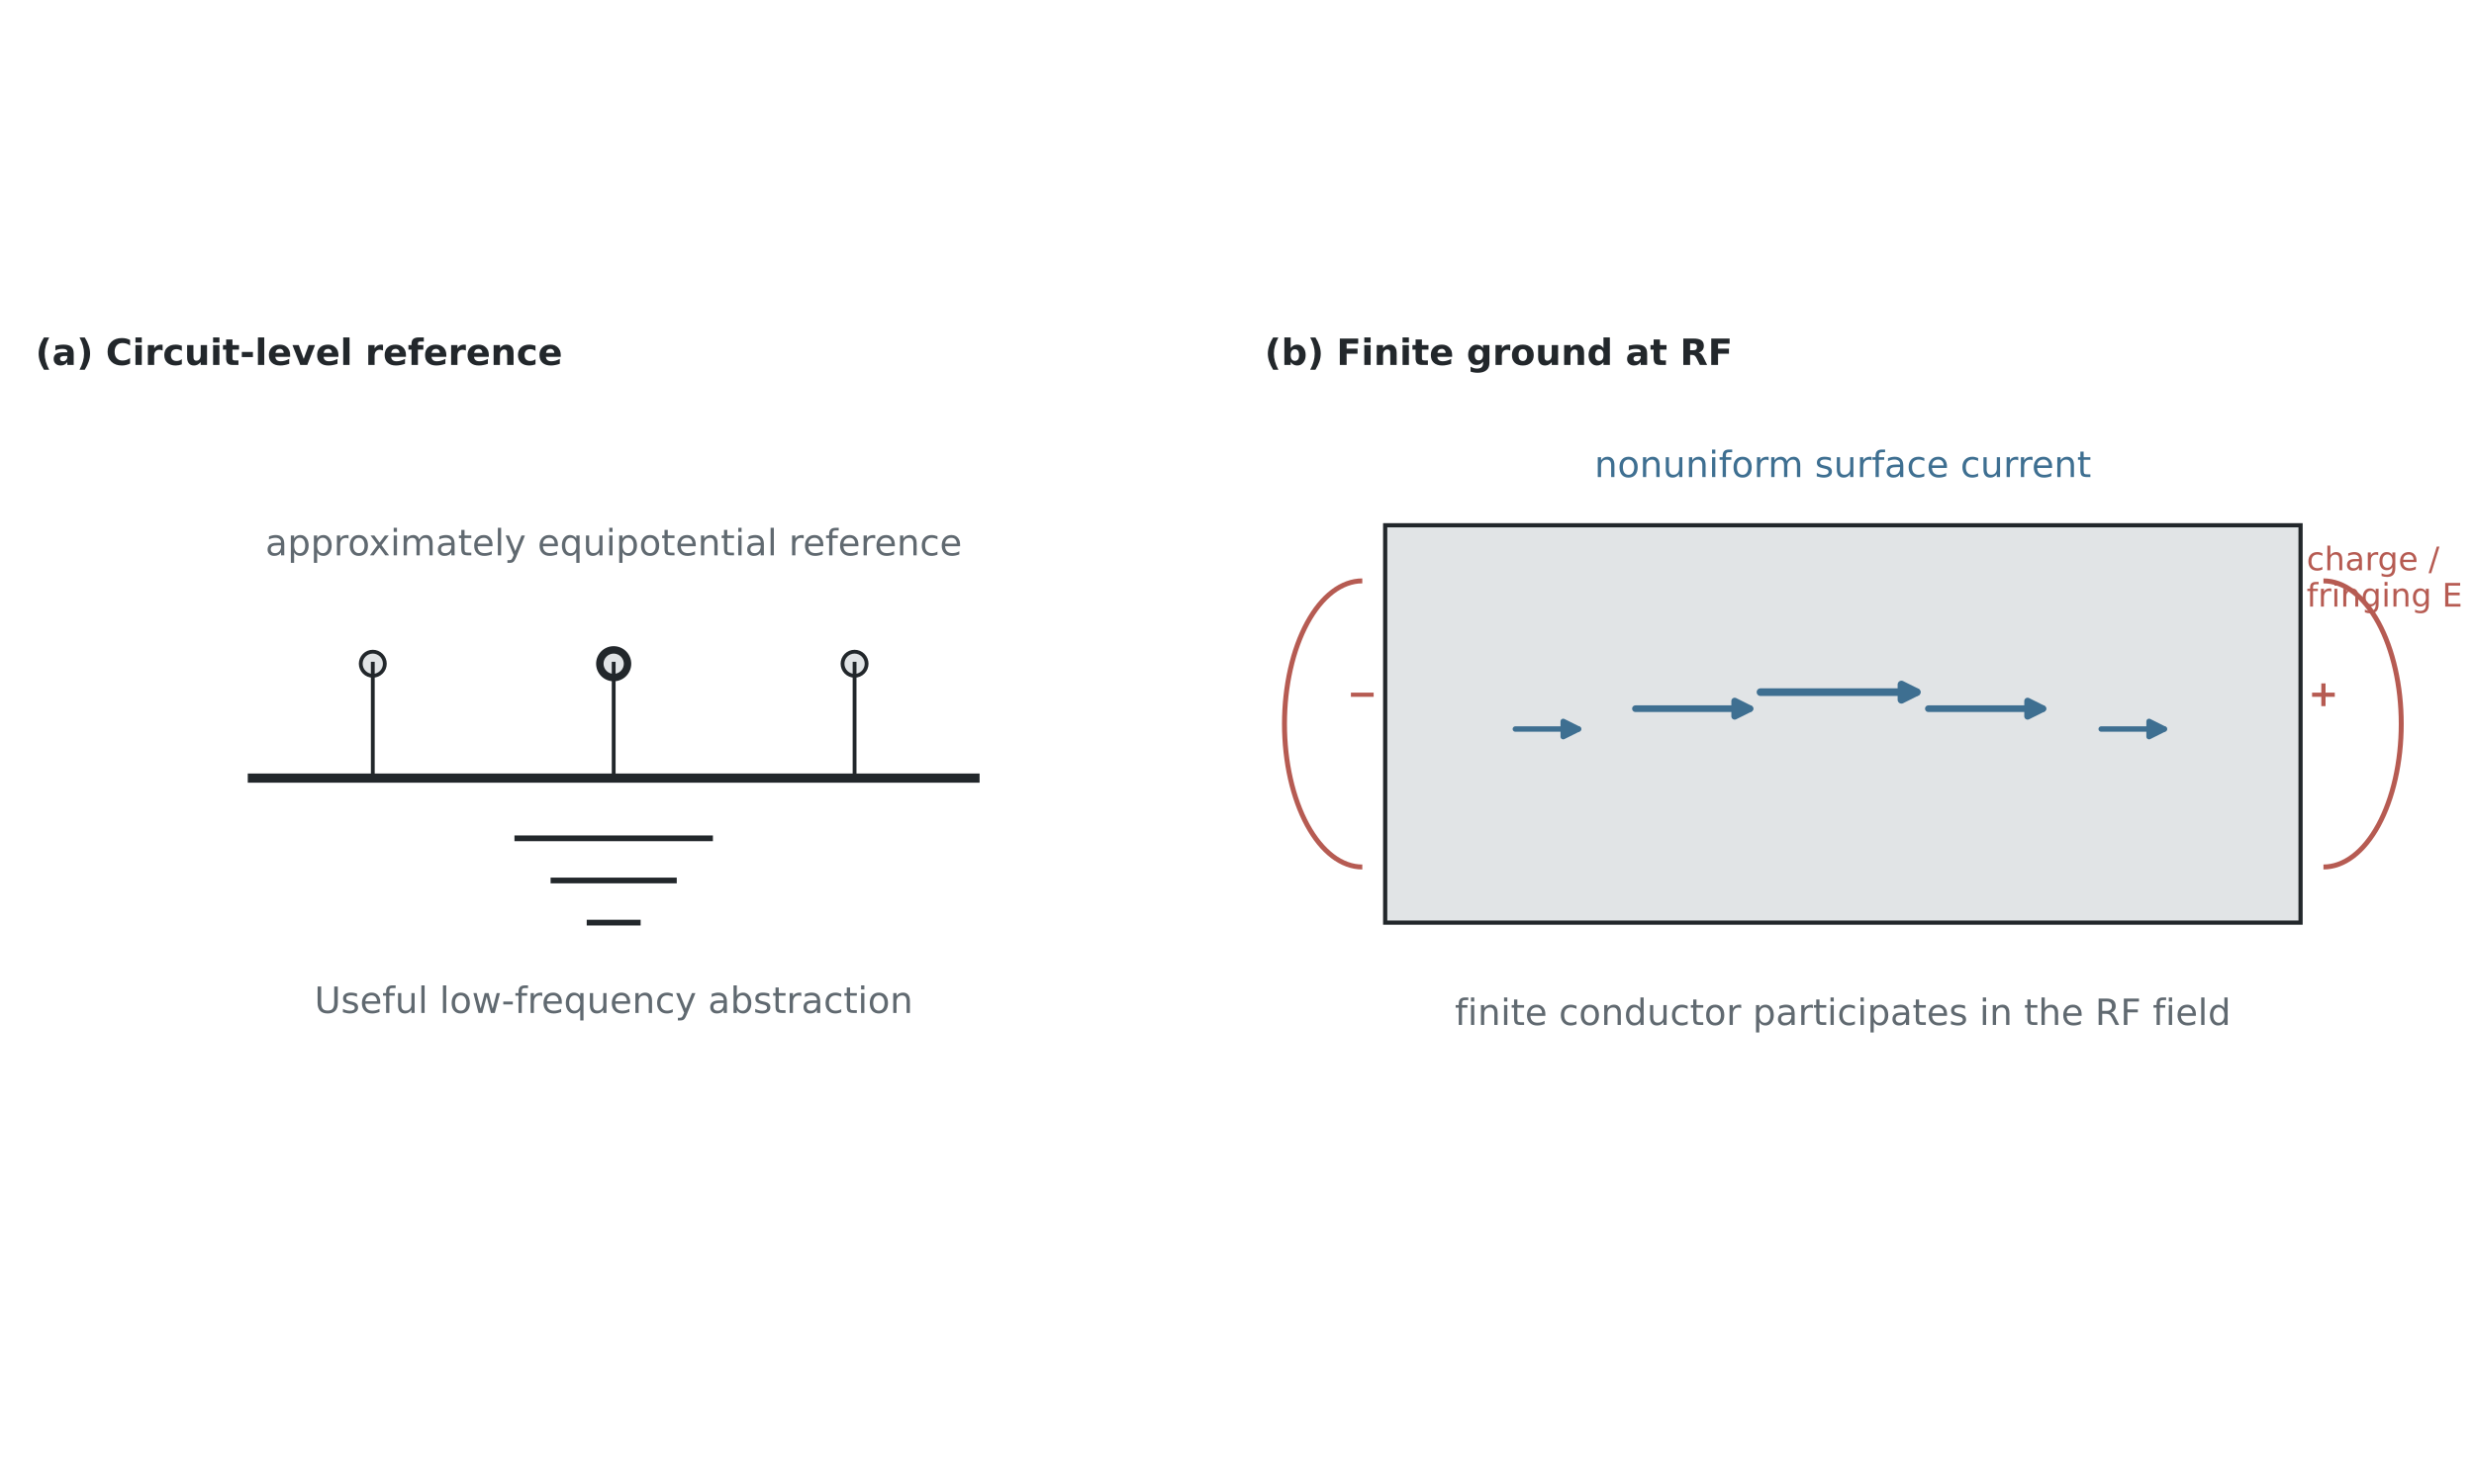
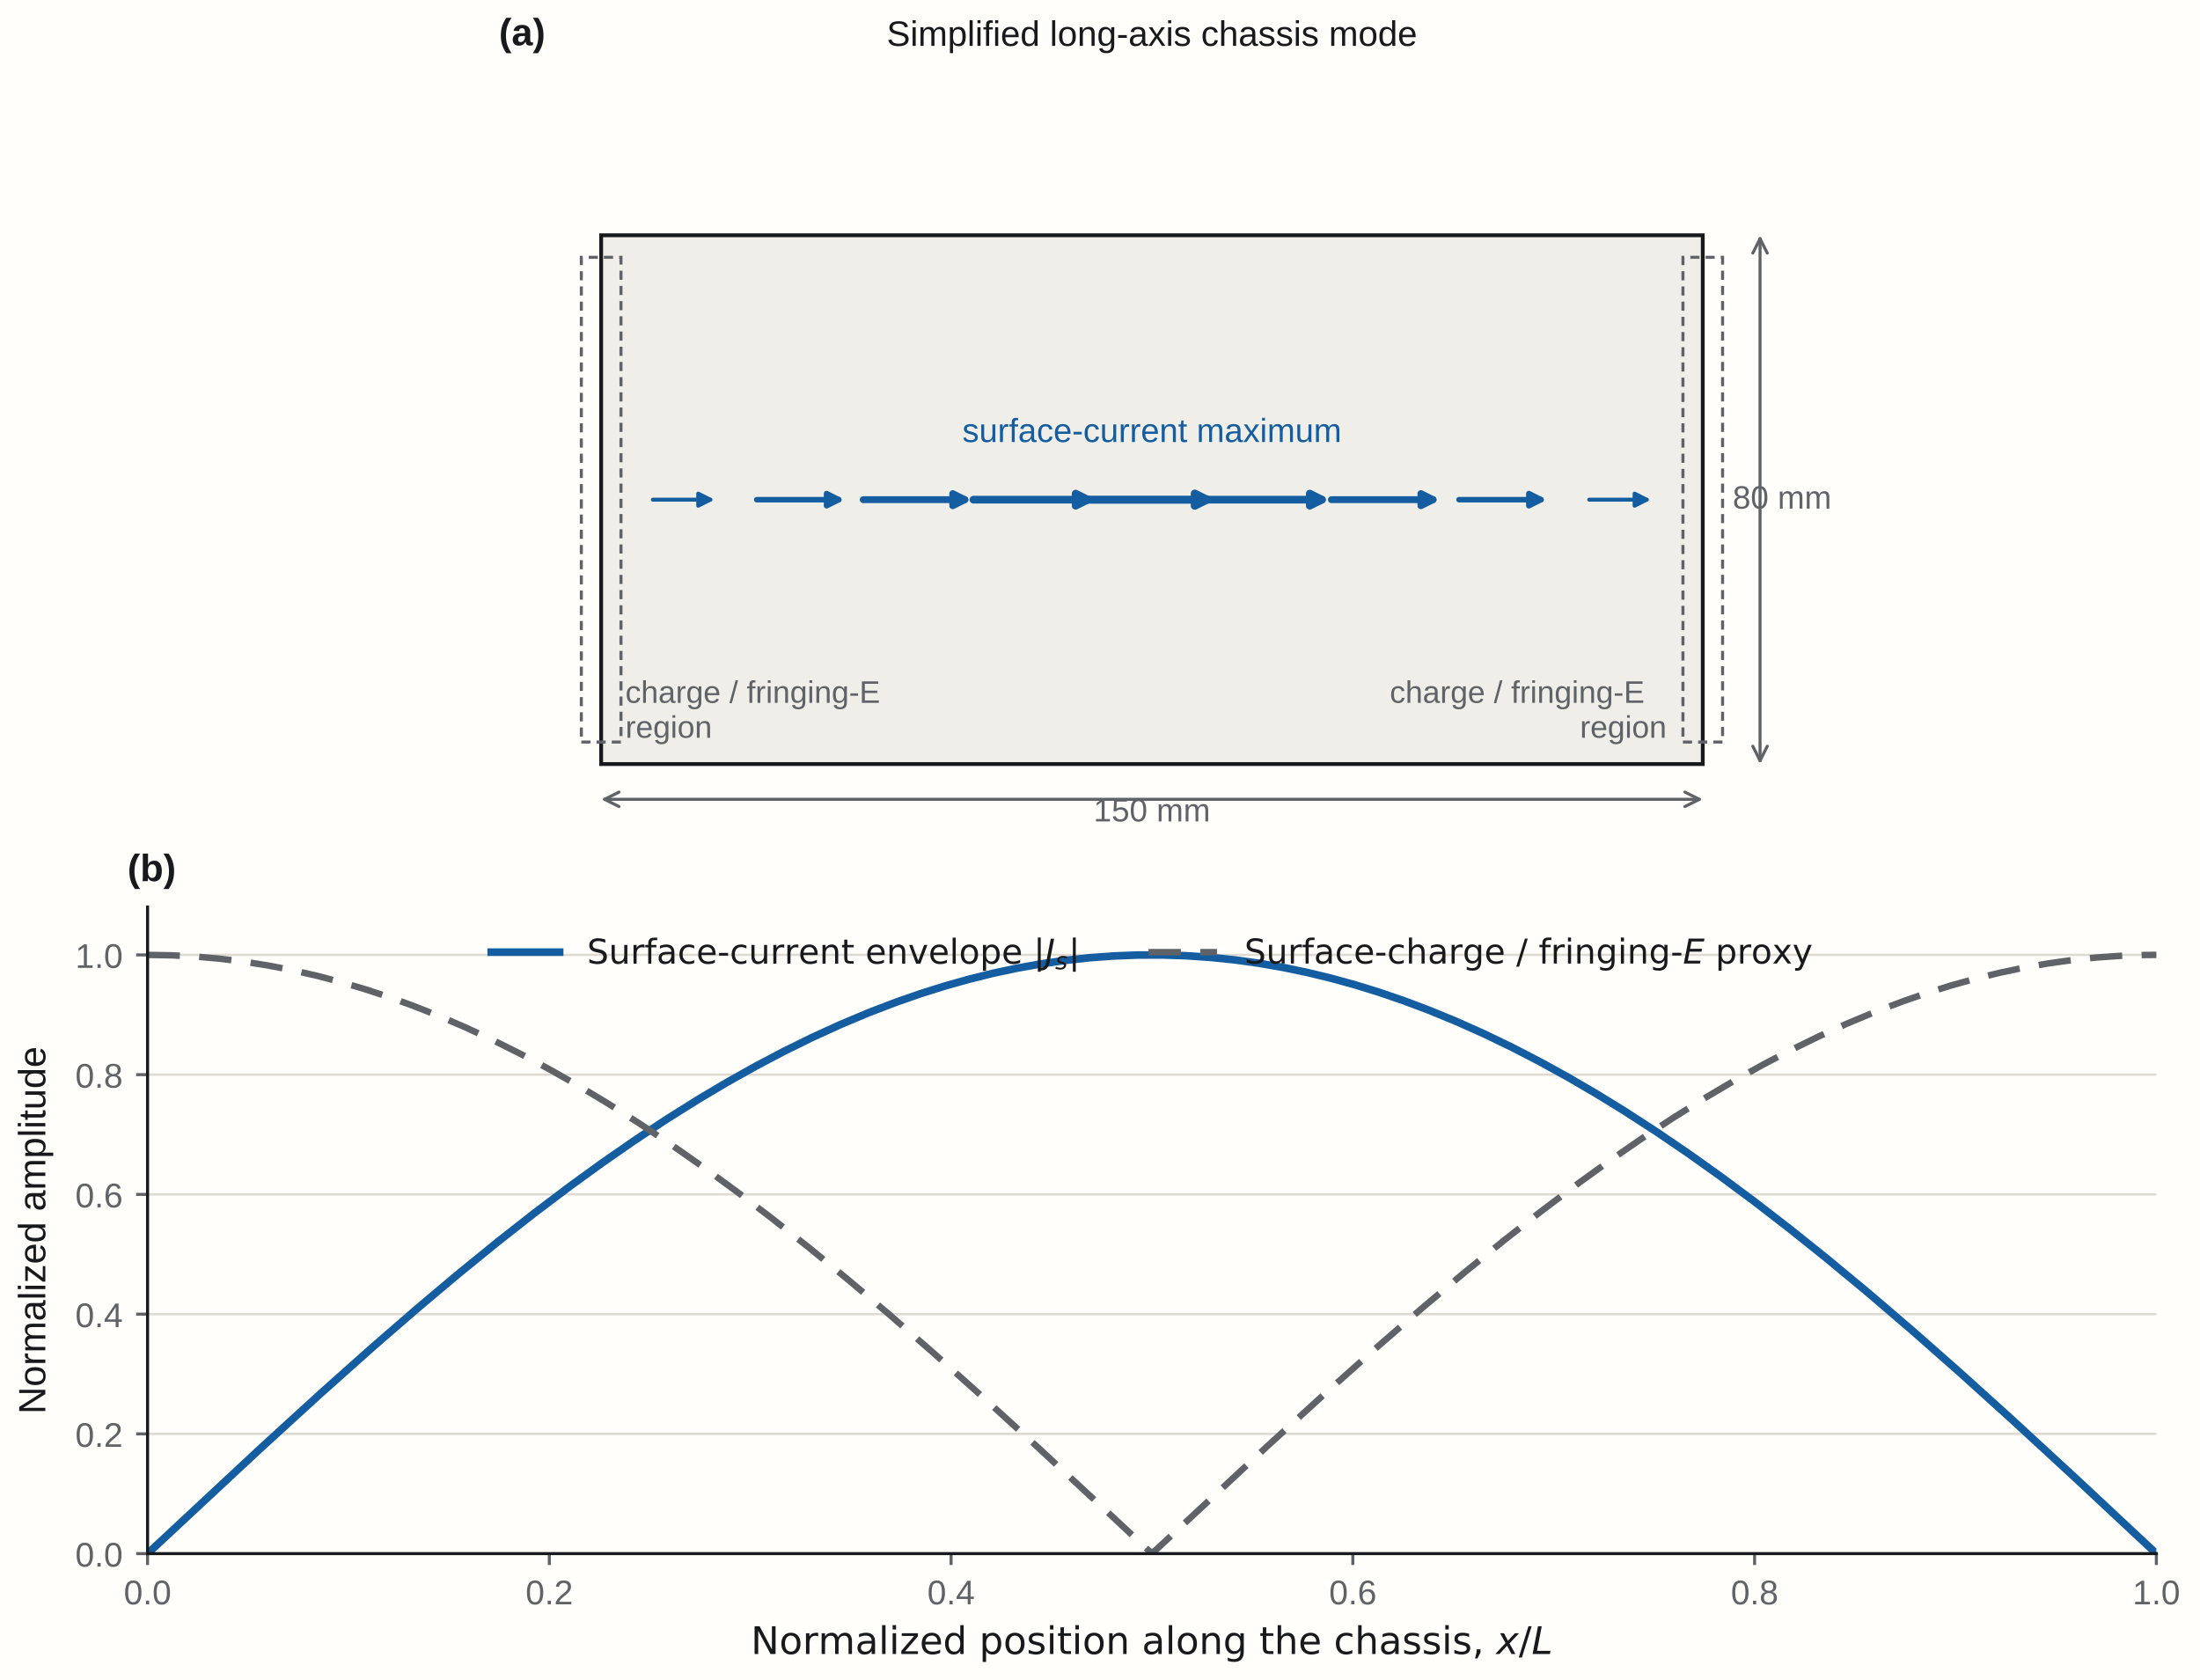
- <svg xmlns="http://www.w3.org/2000/svg" width="648pt" height="388.8pt" viewBox="0 0 648 388.8" version="1.1">
+ <svg xmlns="http://www.w3.org/2000/svg" xmlns:xlink="http://www.w3.org/1999/xlink" width="578.64pt" height="441.839pt" viewBox="0 0 578.64 441.839" version="1.1">
  <defs>
    <style type="text/css">*{stroke-linejoin: round; stroke-linecap: butt}</style>
  </defs>
  <g id="figure_1">
    <g id="patch_1">
-       <path d="M 0 388.8 L 648 388.8 L 648 0 L 0 0 z " style="fill: #ffffff" />
+       <path d="M 0 441.839  L 578.64 441.839  L 578.64 0  L 0 0  z " style="fill: #fffefb" />
    </g>
    <g id="axes_1">
      <g id="patch_2">
-         <path d="M 160.738 177.995 C 161.825 177.995 162.868 177.563 163.638 176.794 C 164.407 176.025 164.839 174.982 164.839 173.894 C 164.839 172.807 164.407 171.763 163.638 170.994 C 162.868 170.225 161.825 169.793 160.738 169.793 C 159.65 169.793 158.607 170.225 157.838 170.994 C 157.069 171.763 156.636 172.807 156.636 173.894 C 156.636 174.982 157.069 176.025 157.838 176.794 C 158.607 177.563 159.65 177.995 160.738 177.995 z " clip-path="url(#pe5ffaf2ae1)" style="fill: #22272b; stroke: #22272b; stroke-linejoin: miter" />
+         <path d="M 158.117 200.953  L 447.857 200.953  L 447.857 61.878  L 158.117 61.878  z " clip-path="url(#p305cbc5953)" style="fill: #f0eee8; stroke: #17191c; stroke-linejoin: miter" />
      </g>
      <g id="patch_3">
-         <path d="M 97.643 177.049 C 98.479 177.049 99.282 176.716 99.873 176.125 C 100.465 175.533 100.797 174.731 100.797 173.894 C 100.797 173.057 100.465 172.255 99.873 171.663 C 99.282 171.072 98.479 170.739 97.643 170.739 C 96.806 170.739 96.003 171.072 95.412 171.663 C 94.82 172.255 94.488 173.057 94.488 173.894 C 94.488 174.731 94.82 175.533 95.412 176.125 C 96.003 176.716 96.806 177.049 97.643 177.049 z " clip-path="url(#pe5ffaf2ae1)" style="fill: #e1e4e6; stroke: #22272b; stroke-linejoin: miter" />
+         <path d="M 171.704 131.416  Q 179.847 131.416 186.842 131.416  " clip-path="url(#p305cbc5953)" style="fill: none; stroke: #145da0; stroke-width: 1.027; stroke-linecap: round" />
+         <path d="M 183.642 129.816  L 186.842 131.416  L 183.642 133.016  z " clip-path="url(#p305cbc5953)" style="fill: #145da0; stroke: #145da0; stroke-width: 1.027; stroke-linecap: round" />
      </g>
      <g id="patch_4">
-         <path d="M 160.738 177.049 C 161.574 177.049 162.377 176.716 162.968 176.125 C 163.56 175.533 163.892 174.731 163.892 173.894 C 163.892 173.057 163.56 172.255 162.968 171.663 C 162.377 171.072 161.574 170.739 160.738 170.739 C 159.901 170.739 159.098 171.072 158.507 171.663 C 157.915 172.255 157.583 173.057 157.583 173.894 C 157.583 174.731 157.915 175.533 158.507 176.125 C 159.098 176.716 159.901 177.049 160.738 177.049 z " clip-path="url(#pe5ffaf2ae1)" style="fill: #e1e4e6; stroke: #22272b; stroke-linejoin: miter" />
+         <path d="M 199.035 131.416  Q 210.632 131.416 220.603 131.416  " clip-path="url(#p305cbc5953)" style="fill: none; stroke: #145da0; stroke-width: 1.455; stroke-linecap: round" />
+         <path d="M 217.403 129.816  L 220.603 131.416  L 217.403 133.016  z " clip-path="url(#p305cbc5953)" style="fill: #145da0; stroke: #145da0; stroke-width: 1.455; stroke-linecap: round" />
      </g>
      <g id="patch_5">
-         <path d="M 223.832 177.049 C 224.669 177.049 225.472 176.716 226.063 176.125 C 226.655 175.533 226.987 174.731 226.987 173.894 C 226.987 173.057 226.655 172.255 226.063 171.663 C 225.472 171.072 224.669 170.739 223.832 170.739 C 222.996 170.739 222.193 171.072 221.602 171.663 C 221.01 172.255 220.678 173.057 220.678 173.894 C 220.678 174.731 221.01 175.533 221.602 176.125 C 222.193 176.716 222.996 177.049 223.832 177.049 z " clip-path="url(#pe5ffaf2ae1)" style="fill: #e1e4e6; stroke: #22272b; stroke-linejoin: miter" />
-       </g>
-       <g id="line2d_1">
-         <path d="M 66.095 203.864 L 255.38 203.864 " clip-path="url(#pe5ffaf2ae1)" style="fill: none; stroke: #22272b; stroke-width: 2.4; stroke-linecap: square" />
-       </g>
-       <g id="line2d_2">
-         <path d="M 135.5 219.638 L 185.976 219.638 " clip-path="url(#pe5ffaf2ae1)" style="fill: none; stroke: #22272b; stroke-width: 1.5; stroke-linecap: square" />
-       </g>
-       <g id="line2d_3">
-         <path d="M 144.964 230.68 L 176.511 230.68 " clip-path="url(#pe5ffaf2ae1)" style="fill: none; stroke: #22272b; stroke-width: 1.5; stroke-linecap: square" />
-       </g>
-       <g id="line2d_4">
-         <path d="M 154.428 241.721 L 167.047 241.721 " clip-path="url(#pe5ffaf2ae1)" style="fill: none; stroke: #22272b; stroke-width: 1.5; stroke-linecap: square" />
-       </g>
-       <g id="line2d_5">
-         <path d="M 97.643 203.864 L 97.643 173.894 " clip-path="url(#pe5ffaf2ae1)" style="fill: none; stroke: #22272b; stroke-linecap: square" />
-       </g>
-       <g id="line2d_6">
-         <path d="M 160.738 203.864 L 160.738 173.894 " clip-path="url(#pe5ffaf2ae1)" style="fill: none; stroke: #22272b; stroke-linecap: square" />
-       </g>
-       <g id="line2d_7">
-         <path d="M 223.832 203.864 L 223.832 173.894 " clip-path="url(#pe5ffaf2ae1)" style="fill: none; stroke: #22272b; stroke-linecap: square" />
+         <path d="M 227.038 131.416  Q 241.417 131.416 253.784 131.416  " clip-path="url(#p305cbc5953)" style="fill: none; stroke: #145da0; stroke-width: 1.799; stroke-linecap: round" />
+         <path d="M 250.584 129.816  L 253.784 131.416  L 250.584 133.016  z " clip-path="url(#p305cbc5953)" style="fill: #145da0; stroke: #145da0; stroke-width: 1.799; stroke-linecap: round" />
+       </g>
+       <g id="patch_6">
+         <path d="M 256.021 131.416  Q 272.202 131.416 286.122 131.416  " clip-path="url(#p305cbc5953)" style="fill: none; stroke: #145da0; stroke-width: 2.023; stroke-linecap: round" />
+         <path d="M 282.922 129.816  L 286.122 131.416  L 282.922 133.016  z " clip-path="url(#p305cbc5953)" style="fill: #145da0; stroke: #145da0; stroke-width: 2.023; stroke-linecap: round" />
+       </g>
+       <g id="patch_7">
+         <path d="M 286.182 131.416  Q 302.987 131.416 317.444 131.416  " clip-path="url(#p305cbc5953)" style="fill: none; stroke: #145da0; stroke-width: 2.1; stroke-linecap: round" />
+         <path d="M 314.244 129.816  L 317.444 131.416  L 314.244 133.016  z " clip-path="url(#p305cbc5953)" style="fill: #145da0; stroke: #145da0; stroke-width: 2.1; stroke-linecap: round" />
+       </g>
+       <g id="patch_8">
+         <path d="M 317.591 131.416  Q 333.772 131.416 347.692 131.416  " clip-path="url(#p305cbc5953)" style="fill: none; stroke: #145da0; stroke-width: 2.023; stroke-linecap: round" />
+         <path d="M 344.492 129.816  L 347.692 131.416  L 344.492 133.016  z " clip-path="url(#p305cbc5953)" style="fill: #145da0; stroke: #145da0; stroke-width: 2.023; stroke-linecap: round" />
+       </g>
+       <g id="patch_9">
+         <path d="M 350.178 131.416  Q 364.557 131.416 376.924 131.416  " clip-path="url(#p305cbc5953)" style="fill: none; stroke: #145da0; stroke-width: 1.799; stroke-linecap: round" />
+         <path d="M 373.724 129.816  L 376.924 131.416  L 373.724 133.016  z " clip-path="url(#p305cbc5953)" style="fill: #145da0; stroke: #145da0; stroke-width: 1.799; stroke-linecap: round" />
+       </g>
+       <g id="patch_10">
+         <path d="M 383.745 131.416  Q 395.342 131.416 405.313 131.416  " clip-path="url(#p305cbc5953)" style="fill: none; stroke: #145da0; stroke-width: 1.455; stroke-linecap: round" />
+         <path d="M 402.113 129.816  L 405.313 131.416  L 402.113 133.016  z " clip-path="url(#p305cbc5953)" style="fill: #145da0; stroke: #145da0; stroke-width: 1.455; stroke-linecap: round" />
+       </g>
+       <g id="patch_11">
+         <path d="M 417.984 131.416  Q 426.127 131.416 433.122 131.416  " clip-path="url(#p305cbc5953)" style="fill: none; stroke: #145da0; stroke-width: 1.027; stroke-linecap: round" />
+         <path d="M 429.922 129.816  L 433.122 131.416  L 429.922 133.016  z " clip-path="url(#p305cbc5953)" style="fill: #145da0; stroke: #145da0; stroke-width: 1.027; stroke-linecap: round" />
+       </g>
+       <g id="patch_12">
+         <path d="M 152.901 195.159  L 163.332 195.159  L 163.332 67.673  L 152.901 67.673  L 152.901 195.159  z " clip-path="url(#p305cbc5953)" style="fill: none; stroke-dasharray: 2.4,1.6; stroke-dashoffset: 0; stroke: #5f6368; stroke-width: 0.8; stroke-linejoin: miter" />
+       </g>
+       <g id="patch_13">
+         <path d="M 442.642 195.159  L 453.073 195.159  L 453.073 67.673  L 442.642 67.673  L 442.642 195.159  z " clip-path="url(#p305cbc5953)" style="fill: none; stroke-dasharray: 2.4,1.6; stroke-dashoffset: 0; stroke: #5f6368; stroke-width: 0.8; stroke-linejoin: miter" />
      </g>
      <g id="text_1">
-         <text style="font-weight: 700; font-size: 9.5px; font-family: 'DejaVu Sans'; text-anchor: start; fill: #22272b" x="9.31" y="95.619" transform="rotate(-0 9.309733 95.61903)">(a) Circuit-level reference</text>
+         <text style="font-weight: 700; font-size: 10px; font-family: 'Liberation Sans'; text-anchor: start; fill: #17191c" x="131.229" y="11.918" transform="rotate(-0 131.2287 11.91844)">(a)</text>
      </g>
      <g id="text_2">
-         <text style="font-size: 9.5px; font-family: 'DejaVu Sans'; text-anchor: middle; fill: #606970" x="160.738" y="145.501" transform="rotate(-0 160.7376 145.5014)">approximately equipotential reference</text>
+         <text style="font-size: 9.3px; font-family: 'Liberation Sans'; text-anchor: middle; fill: #17191c" x="302.987" y="12.064" transform="rotate(-0 302.987 12.06402)">Simplified long-axis chassis mode</text>
      </g>
      <g id="text_3">
-         <text style="font-size: 9.5px; font-family: 'DejaVu Sans'; text-anchor: middle; fill: #606970" x="160.738" y="265.382" transform="rotate(-0 160.7376 265.3818)">Useful low-frequency abstraction</text>
+         <text style="font-size: 8.8px; font-family: 'Liberation Sans'; text-anchor: middle; fill: #145da0" x="302.987" y="116.257" transform="rotate(-0 302.987 116.2574)">surface-current maximum</text>
+       </g>
+       <g id="text_4">
+         <text style="font-size: 8.2px; font-family: 'Liberation Sans'; fill: #5f6368" transform="translate(164.4909 184.8505)">charge / fringing-E</text>
+         <text style="font-size: 8.2px; font-family: 'Liberation Sans'; fill: #5f6368" transform="translate(164.4909 194.0327)">region</text>
+       </g>
+       <g id="text_5">
+         <text style="font-size: 8.2px; font-family: 'Liberation Sans'; fill: #5f6368" transform="translate(365.5409 184.8505)">charge / fringing-E</text>
+         <text style="font-size: 8.2px; font-family: 'Liberation Sans'; fill: #5f6368" transform="translate(415.5532 194.0327)">region</text>
+       </g>
+       <g id="patch_14">
+         <path d="M 159.011 210.225  Q 302.987 210.225 446.963 210.225  " style="fill: none; stroke: #5f6368; stroke-width: 0.8; stroke-linecap: round" />
+         <path d="M 162.811 212.125  L 159.011 210.225  L 162.811 208.325  " style="fill: none; stroke: #5f6368; stroke-width: 0.8; stroke-linecap: round" />
+         <path d="M 443.163 208.325  L 446.963 210.225  L 443.163 212.125  " style="fill: none; stroke: #5f6368; stroke-width: 0.8; stroke-linecap: round" />
+       </g>
+       <g id="text_6">
+         <text style="font-size: 8.5px; font-family: 'Liberation Sans'; text-anchor: middle; fill: #5f6368" x="302.987" y="216.047" transform="rotate(-0 302.987 216.0474)">150 mm</text>
+       </g>
+       <g id="patch_15">
+         <path d="M 462.924 200.059  Q 462.924 131.416 462.924 62.772  " style="fill: none; stroke: #5f6368; stroke-width: 0.8; stroke-linecap: round" />
+         <path d="M 464.824 196.259  L 462.924 200.059  L 461.024 196.259  " style="fill: none; stroke: #5f6368; stroke-width: 0.8; stroke-linecap: round" />
+         <path d="M 461.024 66.572  L 462.924 62.772  L 464.824 66.572  " style="fill: none; stroke: #5f6368; stroke-width: 0.8; stroke-linecap: round" />
+       </g>
+       <g id="text_7">
+         <text style="font-size: 8.5px; font-family: 'Liberation Sans'; text-anchor: middle; fill: #5f6368" x="468.719" y="133.761" transform="rotate(-0 468.7188 133.761)">80 mm</text>
      </g>
    </g>
    <g id="axes_2">
-       <g id="patch_6">
-         <path d="M 362.812 241.721 L 602.573 241.721 L 602.573 137.615 L 362.812 137.615 z " clip-path="url(#p206d3b6d56)" style="fill: #e1e4e6; stroke: #22272b; stroke-width: 1.1; stroke-linejoin: miter" />
-       </g>
-       <g id="patch_7">
-         <path d="M 396.906 191 Q 405.969 191 413.444 191 " clip-path="url(#p206d3b6d56)" style="fill: none; stroke: #3e6f91; stroke-width: 1.42; stroke-linecap: round" />
-         <path d="M 409.444 189 L 413.444 191 L 409.444 193 z " clip-path="url(#p206d3b6d56)" style="fill: #3e6f91; stroke: #3e6f91; stroke-width: 1.42; stroke-linecap: round" />
-       </g>
-       <g id="patch_8">
-         <path d="M 428.362 185.67 Q 444.331 185.67 458.353 185.67 " clip-path="url(#p206d3b6d56)" style="fill: none; stroke: #3e6f91; stroke-width: 1.74; stroke-linecap: round" />
-         <path d="M 454.353 183.67 L 458.353 185.67 L 454.353 187.67 z " clip-path="url(#p206d3b6d56)" style="fill: #3e6f91; stroke: #3e6f91; stroke-width: 1.74; stroke-linecap: round" />
-       </g>
-       <g id="patch_9">
-         <path d="M 461.114 181.339 Q 482.692 181.339 502.035 181.339 " clip-path="url(#p206d3b6d56)" style="fill: none; stroke: #3e6f91; stroke-width: 2; stroke-linecap: round" />
-         <path d="M 498.035 179.339 L 502.035 181.339 L 498.035 183.339 z " clip-path="url(#p206d3b6d56)" style="fill: #3e6f91; stroke: #3e6f91; stroke-width: 2; stroke-linecap: round" />
-       </g>
-       <g id="patch_10">
-         <path d="M 505.086 185.67 Q 521.054 185.67 535.077 185.67 " clip-path="url(#p206d3b6d56)" style="fill: none; stroke: #3e6f91; stroke-width: 1.74; stroke-linecap: round" />
-         <path d="M 531.077 183.67 L 535.077 185.67 L 531.077 187.67 z " clip-path="url(#p206d3b6d56)" style="fill: #3e6f91; stroke: #3e6f91; stroke-width: 1.74; stroke-linecap: round" />
-       </g>
-       <g id="patch_11">
-         <path d="M 550.353 191 Q 559.416 191 566.891 191 " clip-path="url(#p206d3b6d56)" style="fill: none; stroke: #3e6f91; stroke-width: 1.42; stroke-linecap: round" />
-         <path d="M 562.891 189 L 566.891 191 L 562.891 193 z " clip-path="url(#p206d3b6d56)" style="fill: #3e6f91; stroke: #3e6f91; stroke-width: 1.42; stroke-linecap: round" />
-       </g>
-       <g id="patch_12">
-         <path d="M 356.818 152.189 C 351.415 152.189 346.228 156.141 342.407 163.167 C 338.587 170.193 336.438 179.732 336.438 189.668 C 336.438 199.604 338.587 209.143 342.407 216.169 C 346.228 223.195 351.415 227.146 356.818 227.146 " clip-path="url(#p206d3b6d56)" style="fill: none; stroke: #b65b52; stroke-width: 1.3; stroke-linejoin: miter" />
-       </g>
-       <g id="patch_13">
-         <path d="M 608.567 227.146 C 613.97 227.146 619.157 223.195 622.977 216.169 C 626.798 209.143 628.946 199.604 628.946 189.668 C 628.946 179.732 626.798 170.193 622.977 163.167 C 619.157 156.141 613.97 152.189 608.567 152.189 " clip-path="url(#p206d3b6d56)" style="fill: none; stroke: #b65b52; stroke-width: 1.3; stroke-linejoin: miter" />
-       </g>
-       <g id="text_4">
-         <text style="font-weight: 700; font-size: 9.5px; font-family: 'DejaVu Sans'; text-anchor: start; fill: #22272b" x="331.264" y="95.619" transform="rotate(-0 331.2644 95.61903)">(b) Finite ground at RF</text>
-       </g>
-       <g id="text_5">
-         <text style="font-weight: 700; font-size: 9.5px; font-family: 'DejaVu Sans'; text-anchor: middle; fill: #b65b52" x="356.818" y="185.002" transform="rotate(-0 356.8178 185.0018)">−</text>
-       </g>
-       <g id="text_6">
-         <text style="font-weight: 700; font-size: 9.5px; font-family: 'DejaVu Sans'; text-anchor: middle; fill: #b65b52" x="608.567" y="185.002" transform="rotate(-0 608.5666 185.0018)">+</text>
-       </g>
-       <g id="text_7">
-         <text style="font-size: 9.5px; font-family: 'DejaVu Sans'; text-anchor: middle; fill: #3e6f91" x="482.692" y="124.996" transform="rotate(-0 482.6922 124.9956)">nonuniform surface current</text>
-       </g>
-       <g id="text_8">
-         <text style="font-size: 9.5px; font-family: 'DejaVu Sans'; text-anchor: middle; fill: #606970" x="482.692" y="268.537" transform="rotate(-0 482.6922 268.5365)">finite conductor participates in the RF field</text>
-       </g>
-       <g id="text_9">
-         <text style="font-size: 8.5px; font-family: 'DejaVu Sans'; fill: #b65b52" transform="translate(604.15 149.3973)">charge /</text>
-         <text style="font-size: 8.5px; font-family: 'DejaVu Sans'; fill: #b65b52" transform="translate(604.15 158.9155)">fringing E</text>
+       <g id="patch_16">
+         <path d="M 38.811 408.609  L 567.163 408.609  L 567.163 238.543  L 38.811 238.543  z " style="fill: #fffefb" />
+       </g>
+       <g id="matplotlib.axis_1">
+         <g id="xtick_1">
+           <g id="line2d_1">
+             <defs>
+               <path id="m21b2bd025e" d="M 0 0  L 0 3  " style="stroke: #5f6368; stroke-width: 0.8" />
+             </defs>
+             <g>
+               <use xlink:href="#m21b2bd025e" x="38.811" y="408.609" style="fill: #5f6368; stroke: #5f6368; stroke-width: 0.8" />
+             </g>
+           </g>
+           <g id="text_8">
+             <text style="font-size: 9px; font-family: 'Liberation Sans'; text-anchor: middle; fill: #5f6368" x="38.811" y="421.947" transform="rotate(-0 38.81094 421.9473)">0.0</text>
+           </g>
+         </g>
+         <g id="xtick_2">
+           <g id="line2d_2">
+             <g>
+               <use xlink:href="#m21b2bd025e" x="144.481" y="408.609" style="fill: #5f6368; stroke: #5f6368; stroke-width: 0.8" />
+             </g>
+           </g>
+           <g id="text_9">
+             <text style="font-size: 9px; font-family: 'Liberation Sans'; text-anchor: middle; fill: #5f6368" x="144.481" y="421.947" transform="rotate(-0 144.4814 421.9473)">0.2</text>
+           </g>
+         </g>
+         <g id="xtick_3">
+           <g id="line2d_3">
+             <g>
+               <use xlink:href="#m21b2bd025e" x="250.152" y="408.609" style="fill: #5f6368; stroke: #5f6368; stroke-width: 0.8" />
+             </g>
+           </g>
+           <g id="text_10">
+             <text style="font-size: 9px; font-family: 'Liberation Sans'; text-anchor: middle; fill: #5f6368" x="250.152" y="421.947" transform="rotate(-0 250.1518 421.9473)">0.4</text>
+           </g>
+         </g>
+         <g id="xtick_4">
+           <g id="line2d_4">
+             <g>
+               <use xlink:href="#m21b2bd025e" x="355.822" y="408.609" style="fill: #5f6368; stroke: #5f6368; stroke-width: 0.8" />
+             </g>
+           </g>
+           <g id="text_11">
+             <text style="font-size: 9px; font-family: 'Liberation Sans'; text-anchor: middle; fill: #5f6368" x="355.822" y="421.947" transform="rotate(-0 355.8222 421.9473)">0.6</text>
+           </g>
+         </g>
+         <g id="xtick_5">
+           <g id="line2d_5">
+             <g>
+               <use xlink:href="#m21b2bd025e" x="461.493" y="408.609" style="fill: #5f6368; stroke: #5f6368; stroke-width: 0.8" />
+             </g>
+           </g>
+           <g id="text_12">
+             <text style="font-size: 9px; font-family: 'Liberation Sans'; text-anchor: middle; fill: #5f6368" x="461.493" y="421.947" transform="rotate(-0 461.4927 421.9473)">0.8</text>
+           </g>
+         </g>
+         <g id="xtick_6">
+           <g id="line2d_6">
+             <g>
+               <use xlink:href="#m21b2bd025e" x="567.163" y="408.609" style="fill: #5f6368; stroke: #5f6368; stroke-width: 0.8" />
+             </g>
+           </g>
+           <g id="text_13">
+             <text style="font-size: 9px; font-family: 'Liberation Sans'; text-anchor: middle; fill: #5f6368" x="567.163" y="421.947" transform="rotate(-0 567.1631 421.9473)">1.0</text>
+           </g>
+         </g>
+         <g id="text_14">
+           <g style="fill: #17191c" transform="translate(197.487 435.419)">
+             <text>
+               <tspan x="0" y="-0.406" style="font-size: 10px; font-family: 'DejaVu Sans'; fill: #17191c">N</tspan>
+               <tspan x="7.48" y="-0.406" style="font-size: 10px; font-family: 'DejaVu Sans'; fill: #17191c">o</tspan>
+               <tspan x="13.599" y="-0.406" style="font-size: 10px; font-family: 'DejaVu Sans'; fill: #17191c">r</tspan>
+               <tspan x="17.71" y="-0.406" style="font-size: 10px; font-family: 'DejaVu Sans'; fill: #17191c">m</tspan>
+               <tspan x="27.451" y="-0.406" style="font-size: 10px; font-family: 'DejaVu Sans'; fill: #17191c">a</tspan>
+               <tspan x="33.579" y="-0.406" style="font-size: 10px; font-family: 'DejaVu Sans'; fill: #17191c">l</tspan>
+               <tspan x="36.357" y="-0.406" style="font-size: 10px; font-family: 'DejaVu Sans'; fill: #17191c">i</tspan>
+               <tspan x="39.136" y="-0.406" style="font-size: 10px; font-family: 'DejaVu Sans'; fill: #17191c">z</tspan>
+               <tspan x="44.385" y="-0.406" style="font-size: 10px; font-family: 'DejaVu Sans'; fill: #17191c">e</tspan>
+               <tspan x="50.537" y="-0.406" style="font-size: 10px; font-family: 'DejaVu Sans'; fill: #17191c">d</tspan>
+               <tspan x="56.885" y="-0.406" style="font-size: 10px; font-family: 'DejaVu Sans'; fill: #17191c"> </tspan>
+               <tspan x="60.063" y="-0.406" style="font-size: 10px; font-family: 'DejaVu Sans'; fill: #17191c">p</tspan>
+               <tspan x="66.411" y="-0.406" style="font-size: 10px; font-family: 'DejaVu Sans'; fill: #17191c">o</tspan>
+               <tspan x="72.529" y="-0.406" style="font-size: 10px; font-family: 'DejaVu Sans'; fill: #17191c">s</tspan>
+               <tspan x="77.739" y="-0.406" style="font-size: 10px; font-family: 'DejaVu Sans'; fill: #17191c">i</tspan>
+               <tspan x="80.518" y="-0.406" style="font-size: 10px; font-family: 'DejaVu Sans'; fill: #17191c">t</tspan>
+               <tspan x="84.438" y="-0.406" style="font-size: 10px; font-family: 'DejaVu Sans'; fill: #17191c">i</tspan>
+               <tspan x="87.217" y="-0.406" style="font-size: 10px; font-family: 'DejaVu Sans'; fill: #17191c">o</tspan>
+               <tspan x="93.335" y="-0.406" style="font-size: 10px; font-family: 'DejaVu Sans'; fill: #17191c">n</tspan>
+               <tspan x="99.673" y="-0.406" style="font-size: 10px; font-family: 'DejaVu Sans'; fill: #17191c"> </tspan>
+               <tspan x="102.852" y="-0.406" style="font-size: 10px; font-family: 'DejaVu Sans'; fill: #17191c">a</tspan>
+               <tspan x="108.979" y="-0.406" style="font-size: 10px; font-family: 'DejaVu Sans'; fill: #17191c">l</tspan>
+               <tspan x="111.758" y="-0.406" style="font-size: 10px; font-family: 'DejaVu Sans'; fill: #17191c">o</tspan>
+               <tspan x="117.876" y="-0.406" style="font-size: 10px; font-family: 'DejaVu Sans'; fill: #17191c">n</tspan>
+               <tspan x="124.214" y="-0.406" style="font-size: 10px; font-family: 'DejaVu Sans'; fill: #17191c">g</tspan>
+               <tspan x="130.562" y="-0.406" style="font-size: 10px; font-family: 'DejaVu Sans'; fill: #17191c"> </tspan>
+               <tspan x="133.74" y="-0.406" style="font-size: 10px; font-family: 'DejaVu Sans'; fill: #17191c">t</tspan>
+               <tspan x="137.661" y="-0.406" style="font-size: 10px; font-family: 'DejaVu Sans'; fill: #17191c">h</tspan>
+               <tspan x="143.999" y="-0.406" style="font-size: 10px; font-family: 'DejaVu Sans'; fill: #17191c">e</tspan>
+               <tspan x="150.151" y="-0.406" style="font-size: 10px; font-family: 'DejaVu Sans'; fill: #17191c"> </tspan>
+               <tspan x="153.33" y="-0.406" style="font-size: 10px; font-family: 'DejaVu Sans'; fill: #17191c">c</tspan>
+               <tspan x="158.828" y="-0.406" style="font-size: 10px; font-family: 'DejaVu Sans'; fill: #17191c">h</tspan>
+               <tspan x="165.166" y="-0.406" style="font-size: 10px; font-family: 'DejaVu Sans'; fill: #17191c">a</tspan>
+               <tspan x="171.294" y="-0.406" style="font-size: 10px; font-family: 'DejaVu Sans'; fill: #17191c">s</tspan>
+               <tspan x="176.504" y="-0.406" style="font-size: 10px; font-family: 'DejaVu Sans'; fill: #17191c">s</tspan>
+               <tspan x="181.714" y="-0.406" style="font-size: 10px; font-family: 'DejaVu Sans'; fill: #17191c">i</tspan>
+               <tspan x="184.492" y="-0.406" style="font-size: 10px; font-family: 'DejaVu Sans'; fill: #17191c">s</tspan>
+               <tspan x="189.702" y="-0.406" style="font-size: 10px; font-family: 'DejaVu Sans'; fill: #17191c">,</tspan>
+               <tspan x="192.881" y="-0.406" style="font-size: 10px; font-family: 'DejaVu Sans'; fill: #17191c"> </tspan>
+               <tspan x="201.978" y="-0.406" style="font-size: 10px; font-family: 'DejaVu Sans'; fill: #17191c">/</tspan>
+               <tspan x="196.06" y="-0.406" style="font-style: oblique; font-size: 10px; font-family: 'DejaVu Sans'; fill: #17191c">x</tspan>
+               <tspan x="205.347" y="-0.406" style="font-style: oblique; font-size: 10px; font-family: 'DejaVu Sans'; fill: #17191c">L</tspan>
+             </text>
+           </g>
+         </g>
+       </g>
+       <g id="matplotlib.axis_2">
+         <g id="ytick_1">
+           <g id="line2d_7">
+             <path d="M 38.811 408.609  L 567.163 408.609  " clip-path="url(#pe7e2851fd4)" style="fill: none; stroke: #d8d4cb; stroke-opacity: 0.85; stroke-width: 0.6; stroke-linecap: square" />
+           </g>
+           <g id="line2d_8">
+             <defs>
+               <path id="mce0bb74f7e" d="M 0 0  L -3 0  " style="stroke: #5f6368; stroke-width: 0.8" />
+             </defs>
+             <g>
+               <use xlink:href="#mce0bb74f7e" x="38.811" y="408.609" style="fill: #5f6368; stroke: #5f6368; stroke-width: 0.8" />
+             </g>
+           </g>
+           <g id="text_15">
+             <text style="font-size: 9px; font-family: 'Liberation Sans'; text-anchor: end; fill: #5f6368" x="32.311" y="412.028" transform="rotate(-0 32.31094 412.028)">0.0</text>
+           </g>
+         </g>
+         <g id="ytick_2">
+           <g id="line2d_9">
+             <path d="M 38.811 377.115  L 567.163 377.115  " clip-path="url(#pe7e2851fd4)" style="fill: none; stroke: #d8d4cb; stroke-opacity: 0.85; stroke-width: 0.6; stroke-linecap: square" />
+           </g>
+           <g id="line2d_10">
+             <g>
+               <use xlink:href="#mce0bb74f7e" x="38.811" y="377.115" style="fill: #5f6368; stroke: #5f6368; stroke-width: 0.8" />
+             </g>
+           </g>
+           <g id="text_16">
+             <text style="font-size: 9px; font-family: 'Liberation Sans'; text-anchor: end; fill: #5f6368" x="32.311" y="380.534" transform="rotate(-0 32.31094 380.5344)">0.2</text>
+           </g>
+         </g>
+         <g id="ytick_3">
+           <g id="line2d_11">
+             <path d="M 38.811 345.622  L 567.163 345.622  " clip-path="url(#pe7e2851fd4)" style="fill: none; stroke: #d8d4cb; stroke-opacity: 0.85; stroke-width: 0.6; stroke-linecap: square" />
+           </g>
+           <g id="line2d_12">
+             <g>
+               <use xlink:href="#mce0bb74f7e" x="38.811" y="345.622" style="fill: #5f6368; stroke: #5f6368; stroke-width: 0.8" />
+             </g>
+           </g>
+           <g id="text_17">
+             <text style="font-size: 9px; font-family: 'Liberation Sans'; text-anchor: end; fill: #5f6368" x="32.311" y="349.041" transform="rotate(-0 32.31094 349.0408)">0.4</text>
+           </g>
+         </g>
+         <g id="ytick_4">
+           <g id="line2d_13">
+             <path d="M 38.811 314.128  L 567.163 314.128  " clip-path="url(#pe7e2851fd4)" style="fill: none; stroke: #d8d4cb; stroke-opacity: 0.85; stroke-width: 0.6; stroke-linecap: square" />
+           </g>
+           <g id="line2d_14">
+             <g>
+               <use xlink:href="#mce0bb74f7e" x="38.811" y="314.128" style="fill: #5f6368; stroke: #5f6368; stroke-width: 0.8" />
+             </g>
+           </g>
+           <g id="text_18">
+             <text style="font-size: 9px; font-family: 'Liberation Sans'; text-anchor: end; fill: #5f6368" x="32.311" y="317.547" transform="rotate(-0 32.31094 317.5473)">0.6</text>
+           </g>
+         </g>
+         <g id="ytick_5">
+           <g id="line2d_15">
+             <path d="M 38.811 282.634  L 567.163 282.634  " clip-path="url(#pe7e2851fd4)" style="fill: none; stroke: #d8d4cb; stroke-opacity: 0.85; stroke-width: 0.6; stroke-linecap: square" />
+           </g>
+           <g id="line2d_16">
+             <g>
+               <use xlink:href="#mce0bb74f7e" x="38.811" y="282.634" style="fill: #5f6368; stroke: #5f6368; stroke-width: 0.8" />
+             </g>
+           </g>
+           <g id="text_19">
+             <text style="font-size: 9px; font-family: 'Liberation Sans'; text-anchor: end; fill: #5f6368" x="32.311" y="286.054" transform="rotate(-0 32.31094 286.0537)">0.8</text>
+           </g>
+         </g>
+         <g id="ytick_6">
+           <g id="line2d_17">
+             <path d="M 38.811 251.141  L 567.163 251.141  " clip-path="url(#pe7e2851fd4)" style="fill: none; stroke: #d8d4cb; stroke-opacity: 0.85; stroke-width: 0.6; stroke-linecap: square" />
+           </g>
+           <g id="line2d_18">
+             <g>
+               <use xlink:href="#mce0bb74f7e" x="38.811" y="251.141" style="fill: #5f6368; stroke: #5f6368; stroke-width: 0.8" />
+             </g>
+           </g>
+           <g id="text_20">
+             <text style="font-size: 9px; font-family: 'Liberation Sans'; text-anchor: end; fill: #5f6368" x="32.311" y="254.56" transform="rotate(-0 32.31094 254.5601)">1.0</text>
+           </g>
+         </g>
+         <g id="text_21">
+           <text style="font-size: 10px; font-family: 'Liberation Sans'; text-anchor: middle; fill: #17191c" x="11.918" y="323.576" transform="rotate(-90 11.91844 323.576)">Normalized amplitude</text>
+         </g>
+       </g>
+       <g id="line2d_19">
+         <path d="M 38.811 408.609  L 68.458 380.994  L 84.34 366.498  L 98.105 354.234  L 109.752 344.138  L 120.34 335.227  L 130.928 326.607  L 140.458 319.125  L 149.987 311.931  L 158.458 305.796  L 166.928 299.922  L 175.399 294.323  L 183.87 289.014  L 191.281 284.617  L 198.693 280.461  L 206.105 276.554  L 213.517 272.903  L 220.928 269.516  L 228.34 266.399  L 235.752 263.558  L 242.105 261.347  L 248.458 259.346  L 254.811 257.558  L 261.164 255.985  L 267.516 254.63  L 273.869 253.495  L 280.222 252.581  L 286.575 251.89  L 292.928 251.422  L 299.281 251.179  L 305.634 251.16  L 311.987 251.366  L 318.34 251.797  L 324.693 252.451  L 331.046 253.327  L 337.399 254.426  L 343.752 255.744  L 350.105 257.28  L 356.458 259.033  L 362.81 260.998  L 369.163 263.175  L 375.516 265.559  L 382.928 268.598  L 390.34 271.908  L 397.752 275.484  L 405.163 279.319  L 412.575 283.405  L 419.987 287.734  L 427.399 292.297  L 435.869 297.789  L 444.34 303.562  L 452.81 309.601  L 461.281 315.891  L 470.81 323.248  L 480.34 330.879  L 490.928 339.649  L 502.575 349.61  L 515.281 360.798  L 529.046 373.224  L 545.987 388.833  L 567.163 408.609  L 567.163 408.609  " clip-path="url(#pe7e2851fd4)" style="fill: none; stroke: #145da0; stroke-width: 2; stroke-linecap: square" />
+       </g>
+       <g id="line2d_20">
+         <path d="M 38.811 251.141  L 45.164 251.253  L 51.517 251.59  L 57.87 252.151  L 64.223 252.935  L 70.576 253.941  L 76.929 255.168  L 83.281 256.614  L 89.634 258.277  L 95.987 260.154  L 102.34 262.243  L 108.693 264.54  L 115.046 267.044  L 122.458 270.219  L 129.87 273.664  L 137.281 277.37  L 144.693 281.331  L 152.105 285.54  L 159.517 289.987  L 167.987 295.351  L 176.458 301.003  L 184.928 306.927  L 193.399 313.109  L 202.928 320.353  L 212.458 327.88  L 223.046 336.546  L 233.634 345.498  L 245.281 355.632  L 257.987 366.976  L 272.811 380.506  L 292.928 399.196  L 302.458 408.113  L 303.516 408.113  L 333.163 380.506  L 349.046 366.021  L 362.81 353.769  L 374.458 343.686  L 385.046 334.789  L 395.634 326.184  L 405.163 318.718  L 414.693 311.54  L 423.163 305.421  L 431.634 299.564  L 440.104 293.983  L 448.575 288.692  L 455.987 284.312  L 463.399 280.174  L 470.81 276.285  L 478.222 272.652  L 485.634 269.284  L 493.046 266.187  L 500.457 263.366  L 506.81 261.172  L 513.163 259.188  L 519.516 257.418  L 525.869 255.864  L 532.222 254.527  L 538.575 253.41  L 544.928 252.515  L 551.281 251.842  L 557.634 251.394  L 563.987 251.169  L 567.163 251.141  L 567.163 251.141  " clip-path="url(#pe7e2851fd4)" style="fill: none; stroke-dasharray: 8.5,5.1; stroke-dashoffset: 0; stroke: #5f6368; stroke-width: 1.7" />
+       </g>
+       <g id="patch_17">
+         <path d="M 38.811 408.609  L 38.811 238.543  " style="fill: none; stroke: #17191c; stroke-width: 0.8; stroke-linejoin: miter; stroke-linecap: square" />
+       </g>
+       <g id="patch_18">
+         <path d="M 38.811 408.609  L 567.163 408.609  " style="fill: none; stroke: #17191c; stroke-width: 0.8; stroke-linejoin: miter; stroke-linecap: square" />
+       </g>
+       <g id="text_22">
+         <text style="font-weight: 700; font-size: 10px; font-family: 'Liberation Sans'; text-anchor: start; fill: #17191c" x="33.527" y="231.741" transform="rotate(-0 33.52742 231.7408)">(b)</text>
+       </g>
+       <g id="legend_1">
+         <g id="line2d_21">
+           <path d="M 129.197 250.423  L 138.197 250.423  L 147.197 250.423  " style="fill: none; stroke: #145da0; stroke-width: 2; stroke-linecap: square" />
+         </g>
+         <g id="text_23">
+           <g style="fill: #17191c" transform="translate(154.397 253.5734)">
+             <text>
+               <tspan x="0" y="-0.125" style="font-size: 9px; font-family: 'DejaVu Sans'; fill: #17191c">S</tspan>
+               <tspan x="5.713" y="-0.125" style="font-size: 9px; font-family: 'DejaVu Sans'; fill: #17191c">u</tspan>
+               <tspan x="11.417" y="-0.125" style="font-size: 9px; font-family: 'DejaVu Sans'; fill: #17191c">r</tspan>
+               <tspan x="15.117" y="-0.125" style="font-size: 9px; font-family: 'DejaVu Sans'; fill: #17191c">f</tspan>
+               <tspan x="18.286" y="-0.125" style="font-size: 9px; font-family: 'DejaVu Sans'; fill: #17191c">a</tspan>
+               <tspan x="23.801" y="-0.125" style="font-size: 9px; font-family: 'DejaVu Sans'; fill: #17191c">c</tspan>
+               <tspan x="28.749" y="-0.125" style="font-size: 9px; font-family: 'DejaVu Sans'; fill: #17191c">e</tspan>
+               <tspan x="34.286" y="-0.125" style="font-size: 9px; font-family: 'DejaVu Sans'; fill: #17191c">-</tspan>
+               <tspan x="37.534" y="-0.125" style="font-size: 9px; font-family: 'DejaVu Sans'; fill: #17191c">c</tspan>
+               <tspan x="42.482" y="-0.125" style="font-size: 9px; font-family: 'DejaVu Sans'; fill: #17191c">u</tspan>
+               <tspan x="48.186" y="-0.125" style="font-size: 9px; font-family: 'DejaVu Sans'; fill: #17191c">r</tspan>
+               <tspan x="51.886" y="-0.125" style="font-size: 9px; font-family: 'DejaVu Sans'; fill: #17191c">r</tspan>
+               <tspan x="55.586" y="-0.125" style="font-size: 9px; font-family: 'DejaVu Sans'; fill: #17191c">e</tspan>
+               <tspan x="61.124" y="-0.125" style="font-size: 9px; font-family: 'DejaVu Sans'; fill: #17191c">n</tspan>
+               <tspan x="66.828" y="-0.125" style="font-size: 9px; font-family: 'DejaVu Sans'; fill: #17191c">t</tspan>
+               <tspan x="70.356" y="-0.125" style="font-size: 9px; font-family: 'DejaVu Sans'; fill: #17191c"> </tspan>
+               <tspan x="73.217" y="-0.125" style="font-size: 9px; font-family: 'DejaVu Sans'; fill: #17191c">e</tspan>
+               <tspan x="78.754" y="-0.125" style="font-size: 9px; font-family: 'DejaVu Sans'; fill: #17191c">n</tspan>
+               <tspan x="84.458" y="-0.125" style="font-size: 9px; font-family: 'DejaVu Sans'; fill: #17191c">v</tspan>
+               <tspan x="89.785" y="-0.125" style="font-size: 9px; font-family: 'DejaVu Sans'; fill: #17191c">e</tspan>
+               <tspan x="95.322" y="-0.125" style="font-size: 9px; font-family: 'DejaVu Sans'; fill: #17191c">l</tspan>
+               <tspan x="97.822" y="-0.125" style="font-size: 9px; font-family: 'DejaVu Sans'; fill: #17191c">o</tspan>
+               <tspan x="103.329" y="-0.125" style="font-size: 9px; font-family: 'DejaVu Sans'; fill: #17191c">p</tspan>
+               <tspan x="109.042" y="-0.125" style="font-size: 9px; font-family: 'DejaVu Sans'; fill: #17191c">e</tspan>
+               <tspan x="114.579" y="-0.125" style="font-size: 9px; font-family: 'DejaVu Sans'; fill: #17191c"> </tspan>
+               <tspan x="117.439" y="-0.125" style="font-size: 9px; font-family: 'DejaVu Sans'; fill: #17191c">|</tspan>
+               <tspan x="126.654" y="-0.125" style="font-size: 9px; font-family: 'DejaVu Sans'; fill: #17191c">|</tspan>
+               <tspan x="120.472" y="-0.125" style="font-style: oblique; font-size: 9px; font-family: 'DejaVu Sans'; fill: #17191c">J</tspan>
+               <tspan x="123.126" y="1.352" style="font-style: oblique; font-size: 6.3px; font-family: 'DejaVu Sans'; fill: #17191c">s</tspan>
+             </text>
+           </g>
+         </g>
+         <g id="line2d_22">
+           <path d="M 302.087 250.423  L 311.087 250.423  L 320.087 250.423  " style="fill: none; stroke-dasharray: 8.5,5.1; stroke-dashoffset: 0; stroke: #5f6368; stroke-width: 1.7" />
+         </g>
+         <g id="text_24">
+           <g style="fill: #17191c" transform="translate(327.287 253.5734)">
+             <text>
+               <tspan x="0" y="-0.156" style="font-size: 9px; font-family: 'DejaVu Sans'; fill: #17191c">S</tspan>
+               <tspan x="5.713" y="-0.156" style="font-size: 9px; font-family: 'DejaVu Sans'; fill: #17191c">u</tspan>
+               <tspan x="11.417" y="-0.156" style="font-size: 9px; font-family: 'DejaVu Sans'; fill: #17191c">r</tspan>
+               <tspan x="15.117" y="-0.156" style="font-size: 9px; font-family: 'DejaVu Sans'; fill: #17191c">f</tspan>
+               <tspan x="18.286" y="-0.156" style="font-size: 9px; font-family: 'DejaVu Sans'; fill: #17191c">a</tspan>
+               <tspan x="23.801" y="-0.156" style="font-size: 9px; font-family: 'DejaVu Sans'; fill: #17191c">c</tspan>
+               <tspan x="28.749" y="-0.156" style="font-size: 9px; font-family: 'DejaVu Sans'; fill: #17191c">e</tspan>
+               <tspan x="34.286" y="-0.156" style="font-size: 9px; font-family: 'DejaVu Sans'; fill: #17191c">-</tspan>
+               <tspan x="37.534" y="-0.156" style="font-size: 9px; font-family: 'DejaVu Sans'; fill: #17191c">c</tspan>
+               <tspan x="42.482" y="-0.156" style="font-size: 9px; font-family: 'DejaVu Sans'; fill: #17191c">h</tspan>
+               <tspan x="48.186" y="-0.156" style="font-size: 9px; font-family: 'DejaVu Sans'; fill: #17191c">a</tspan>
+               <tspan x="53.701" y="-0.156" style="font-size: 9px; font-family: 'DejaVu Sans'; fill: #17191c">r</tspan>
+               <tspan x="57.401" y="-0.156" style="font-size: 9px; font-family: 'DejaVu Sans'; fill: #17191c">g</tspan>
+               <tspan x="63.114" y="-0.156" style="font-size: 9px; font-family: 'DejaVu Sans'; fill: #17191c">e</tspan>
+               <tspan x="68.651" y="-0.156" style="font-size: 9px; font-family: 'DejaVu Sans'; fill: #17191c"> </tspan>
+               <tspan x="71.512" y="-0.156" style="font-size: 9px; font-family: 'DejaVu Sans'; fill: #17191c">/</tspan>
+               <tspan x="74.544" y="-0.156" style="font-size: 9px; font-family: 'DejaVu Sans'; fill: #17191c"> </tspan>
+               <tspan x="77.405" y="-0.156" style="font-size: 9px; font-family: 'DejaVu Sans'; fill: #17191c">f</tspan>
+               <tspan x="80.574" y="-0.156" style="font-size: 9px; font-family: 'DejaVu Sans'; fill: #17191c">r</tspan>
+               <tspan x="84.274" y="-0.156" style="font-size: 9px; font-family: 'DejaVu Sans'; fill: #17191c">i</tspan>
+               <tspan x="86.774" y="-0.156" style="font-size: 9px; font-family: 'DejaVu Sans'; fill: #17191c">n</tspan>
+               <tspan x="92.479" y="-0.156" style="font-size: 9px; font-family: 'DejaVu Sans'; fill: #17191c">g</tspan>
+               <tspan x="98.191" y="-0.156" style="font-size: 9px; font-family: 'DejaVu Sans'; fill: #17191c">i</tspan>
+               <tspan x="100.692" y="-0.156" style="font-size: 9px; font-family: 'DejaVu Sans'; fill: #17191c">n</tspan>
+               <tspan x="106.396" y="-0.156" style="font-size: 9px; font-family: 'DejaVu Sans'; fill: #17191c">g</tspan>
+               <tspan x="112.109" y="-0.156" style="font-size: 9px; font-family: 'DejaVu Sans'; fill: #17191c">-</tspan>
+               <tspan x="121.043" y="-0.156" style="font-size: 9px; font-family: 'DejaVu Sans'; fill: #17191c"> </tspan>
+               <tspan x="123.904" y="-0.156" style="font-size: 9px; font-family: 'DejaVu Sans'; fill: #17191c">p</tspan>
+               <tspan x="129.617" y="-0.156" style="font-size: 9px; font-family: 'DejaVu Sans'; fill: #17191c">r</tspan>
+               <tspan x="133.317" y="-0.156" style="font-size: 9px; font-family: 'DejaVu Sans'; fill: #17191c">o</tspan>
+               <tspan x="138.823" y="-0.156" style="font-size: 9px; font-family: 'DejaVu Sans'; fill: #17191c">x</tspan>
+               <tspan x="144.149" y="-0.156" style="font-size: 9px; font-family: 'DejaVu Sans'; fill: #17191c">y</tspan>
+               <tspan x="115.356" y="-0.156" style="font-style: oblique; font-size: 9px; font-family: 'DejaVu Sans'; fill: #17191c">E</tspan>
+             </text>
+           </g>
+         </g>
      </g>
    </g>
  </g>
  <defs>
-     <clipPath id="pe5ffaf2ae1">
-       <rect x="3" y="83.984" width="315.475" height="220.832" />
+     <clipPath id="p305cbc5953">
+       <rect x="137.835" y="19.865" width="330.304" height="195.575" />
    </clipPath>
-     <clipPath id="p206d3b6d56">
-       <rect x="324.955" y="83.984" width="315.475" height="220.832" />
+     <clipPath id="pe7e2851fd4">
+       <rect x="38.811" y="238.543" width="528.352" height="170.065" />
    </clipPath>
  </defs>
</svg>
